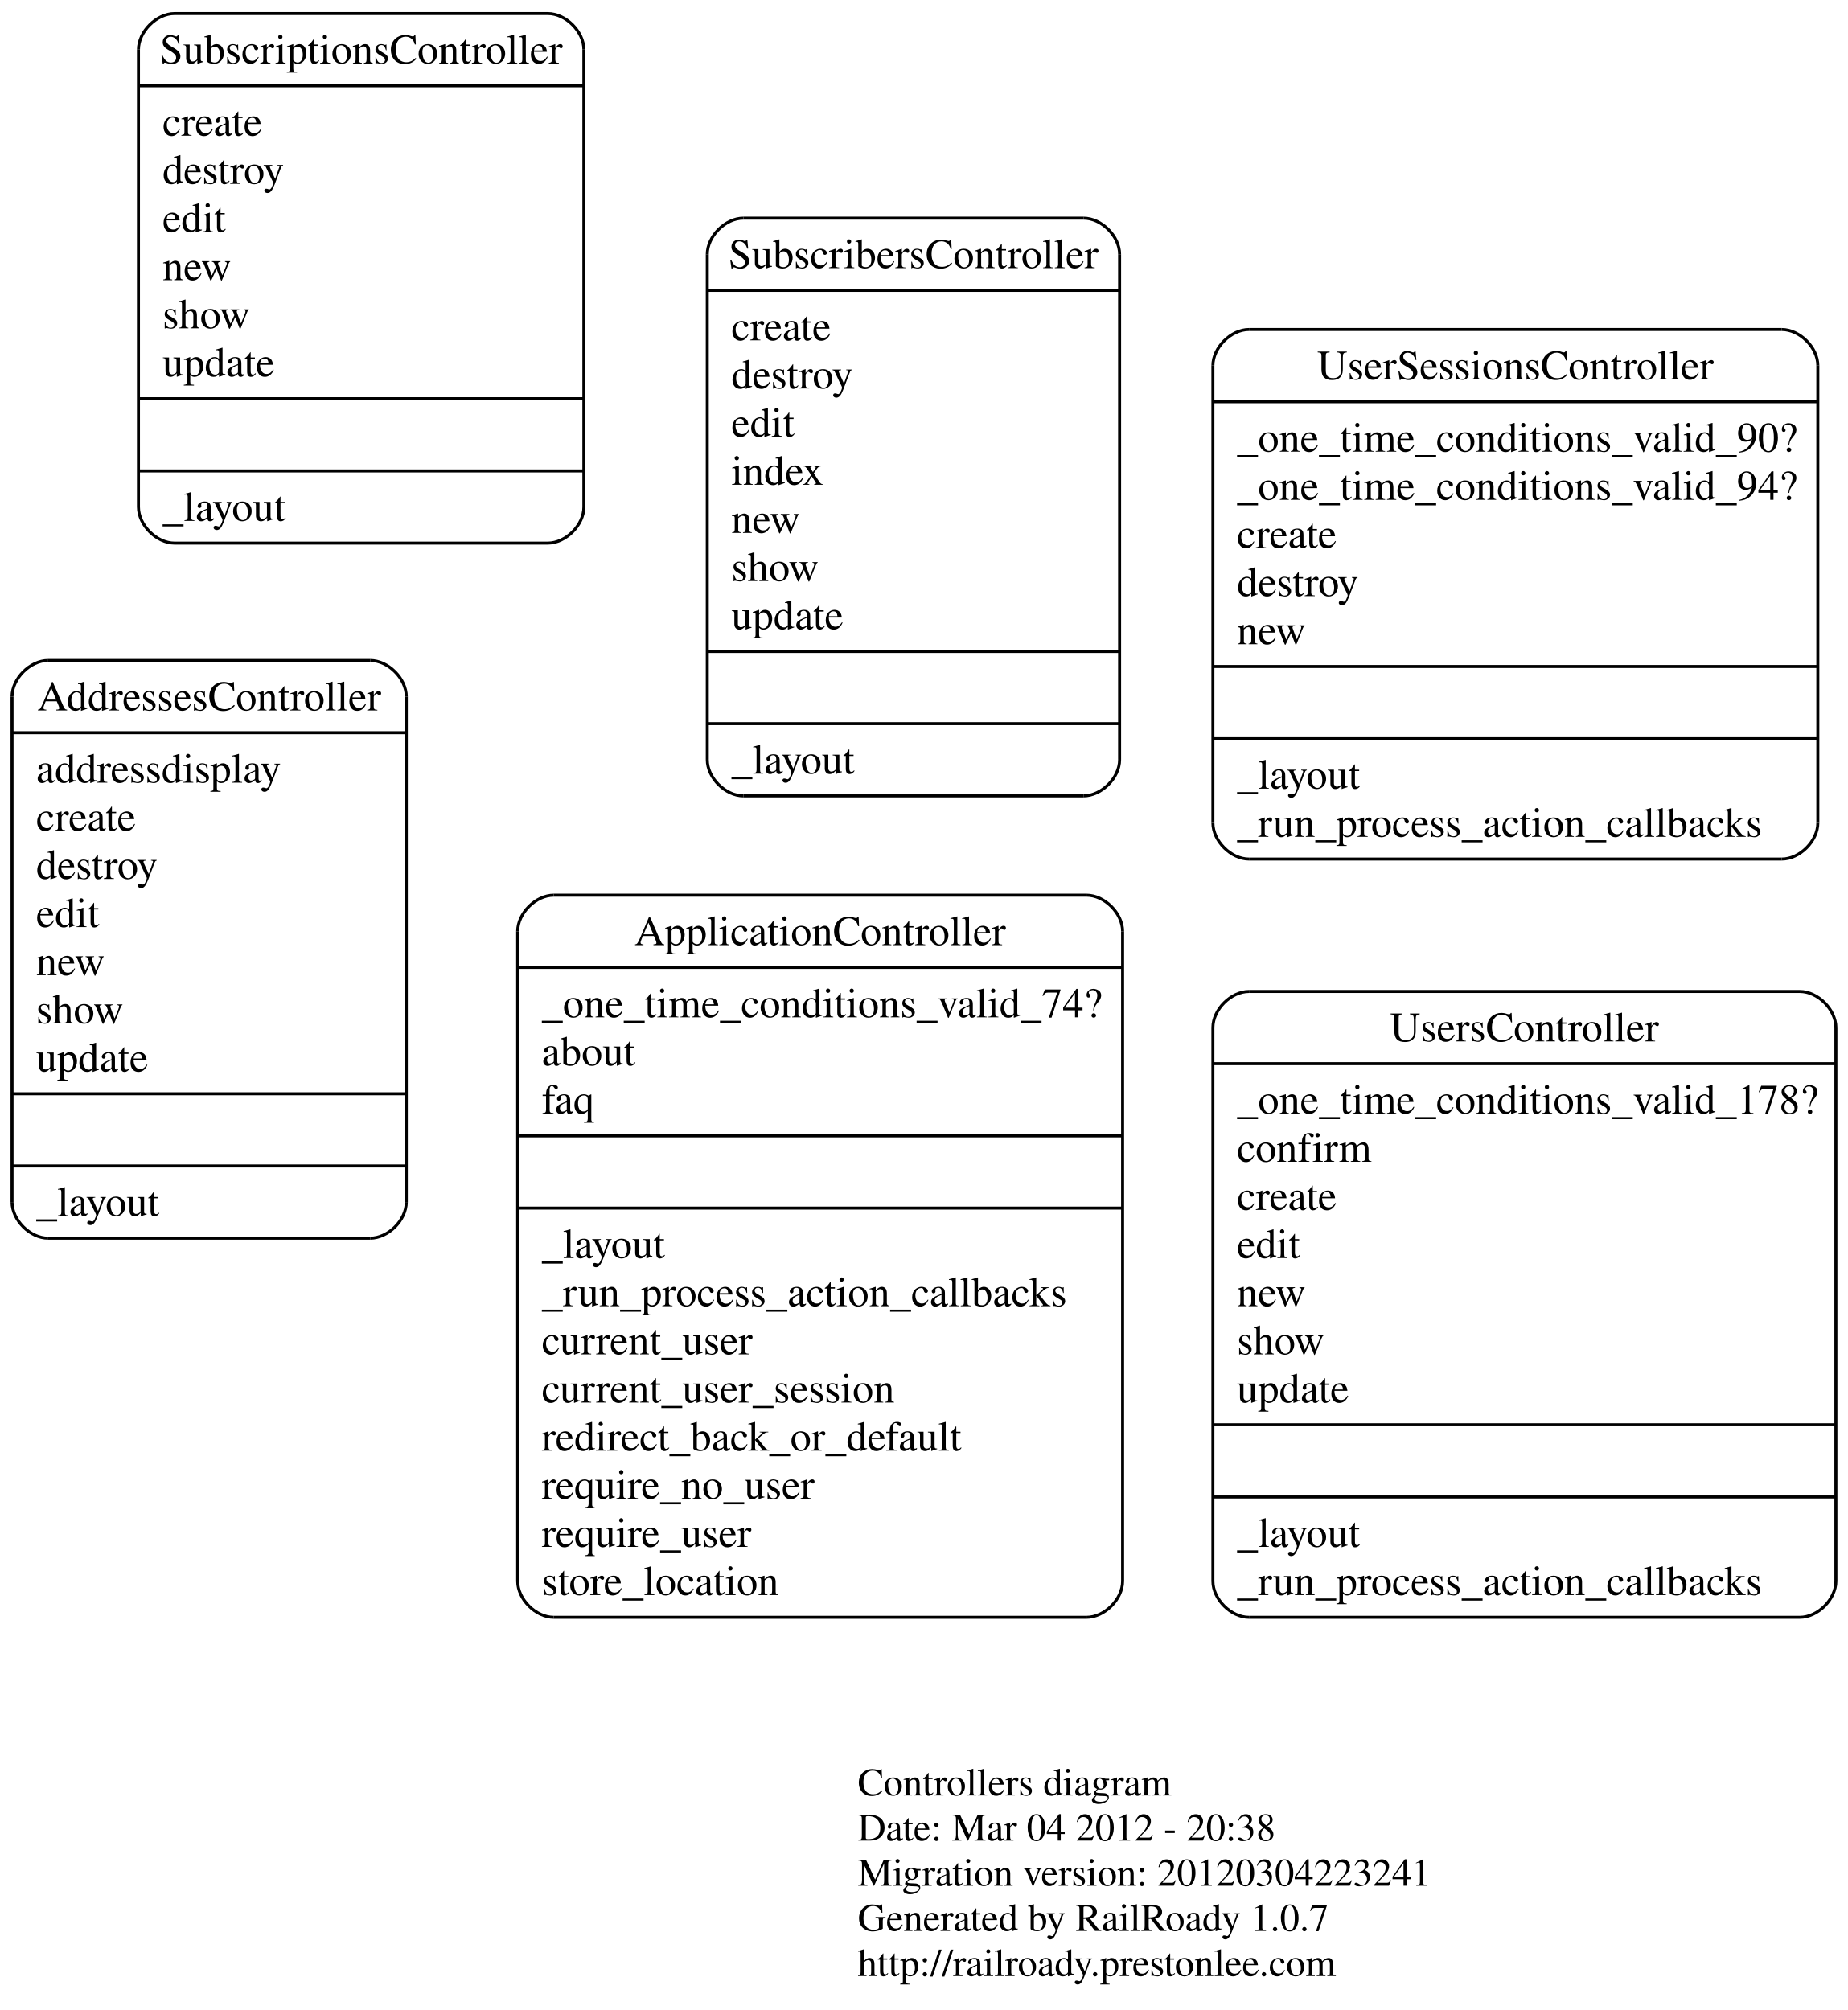
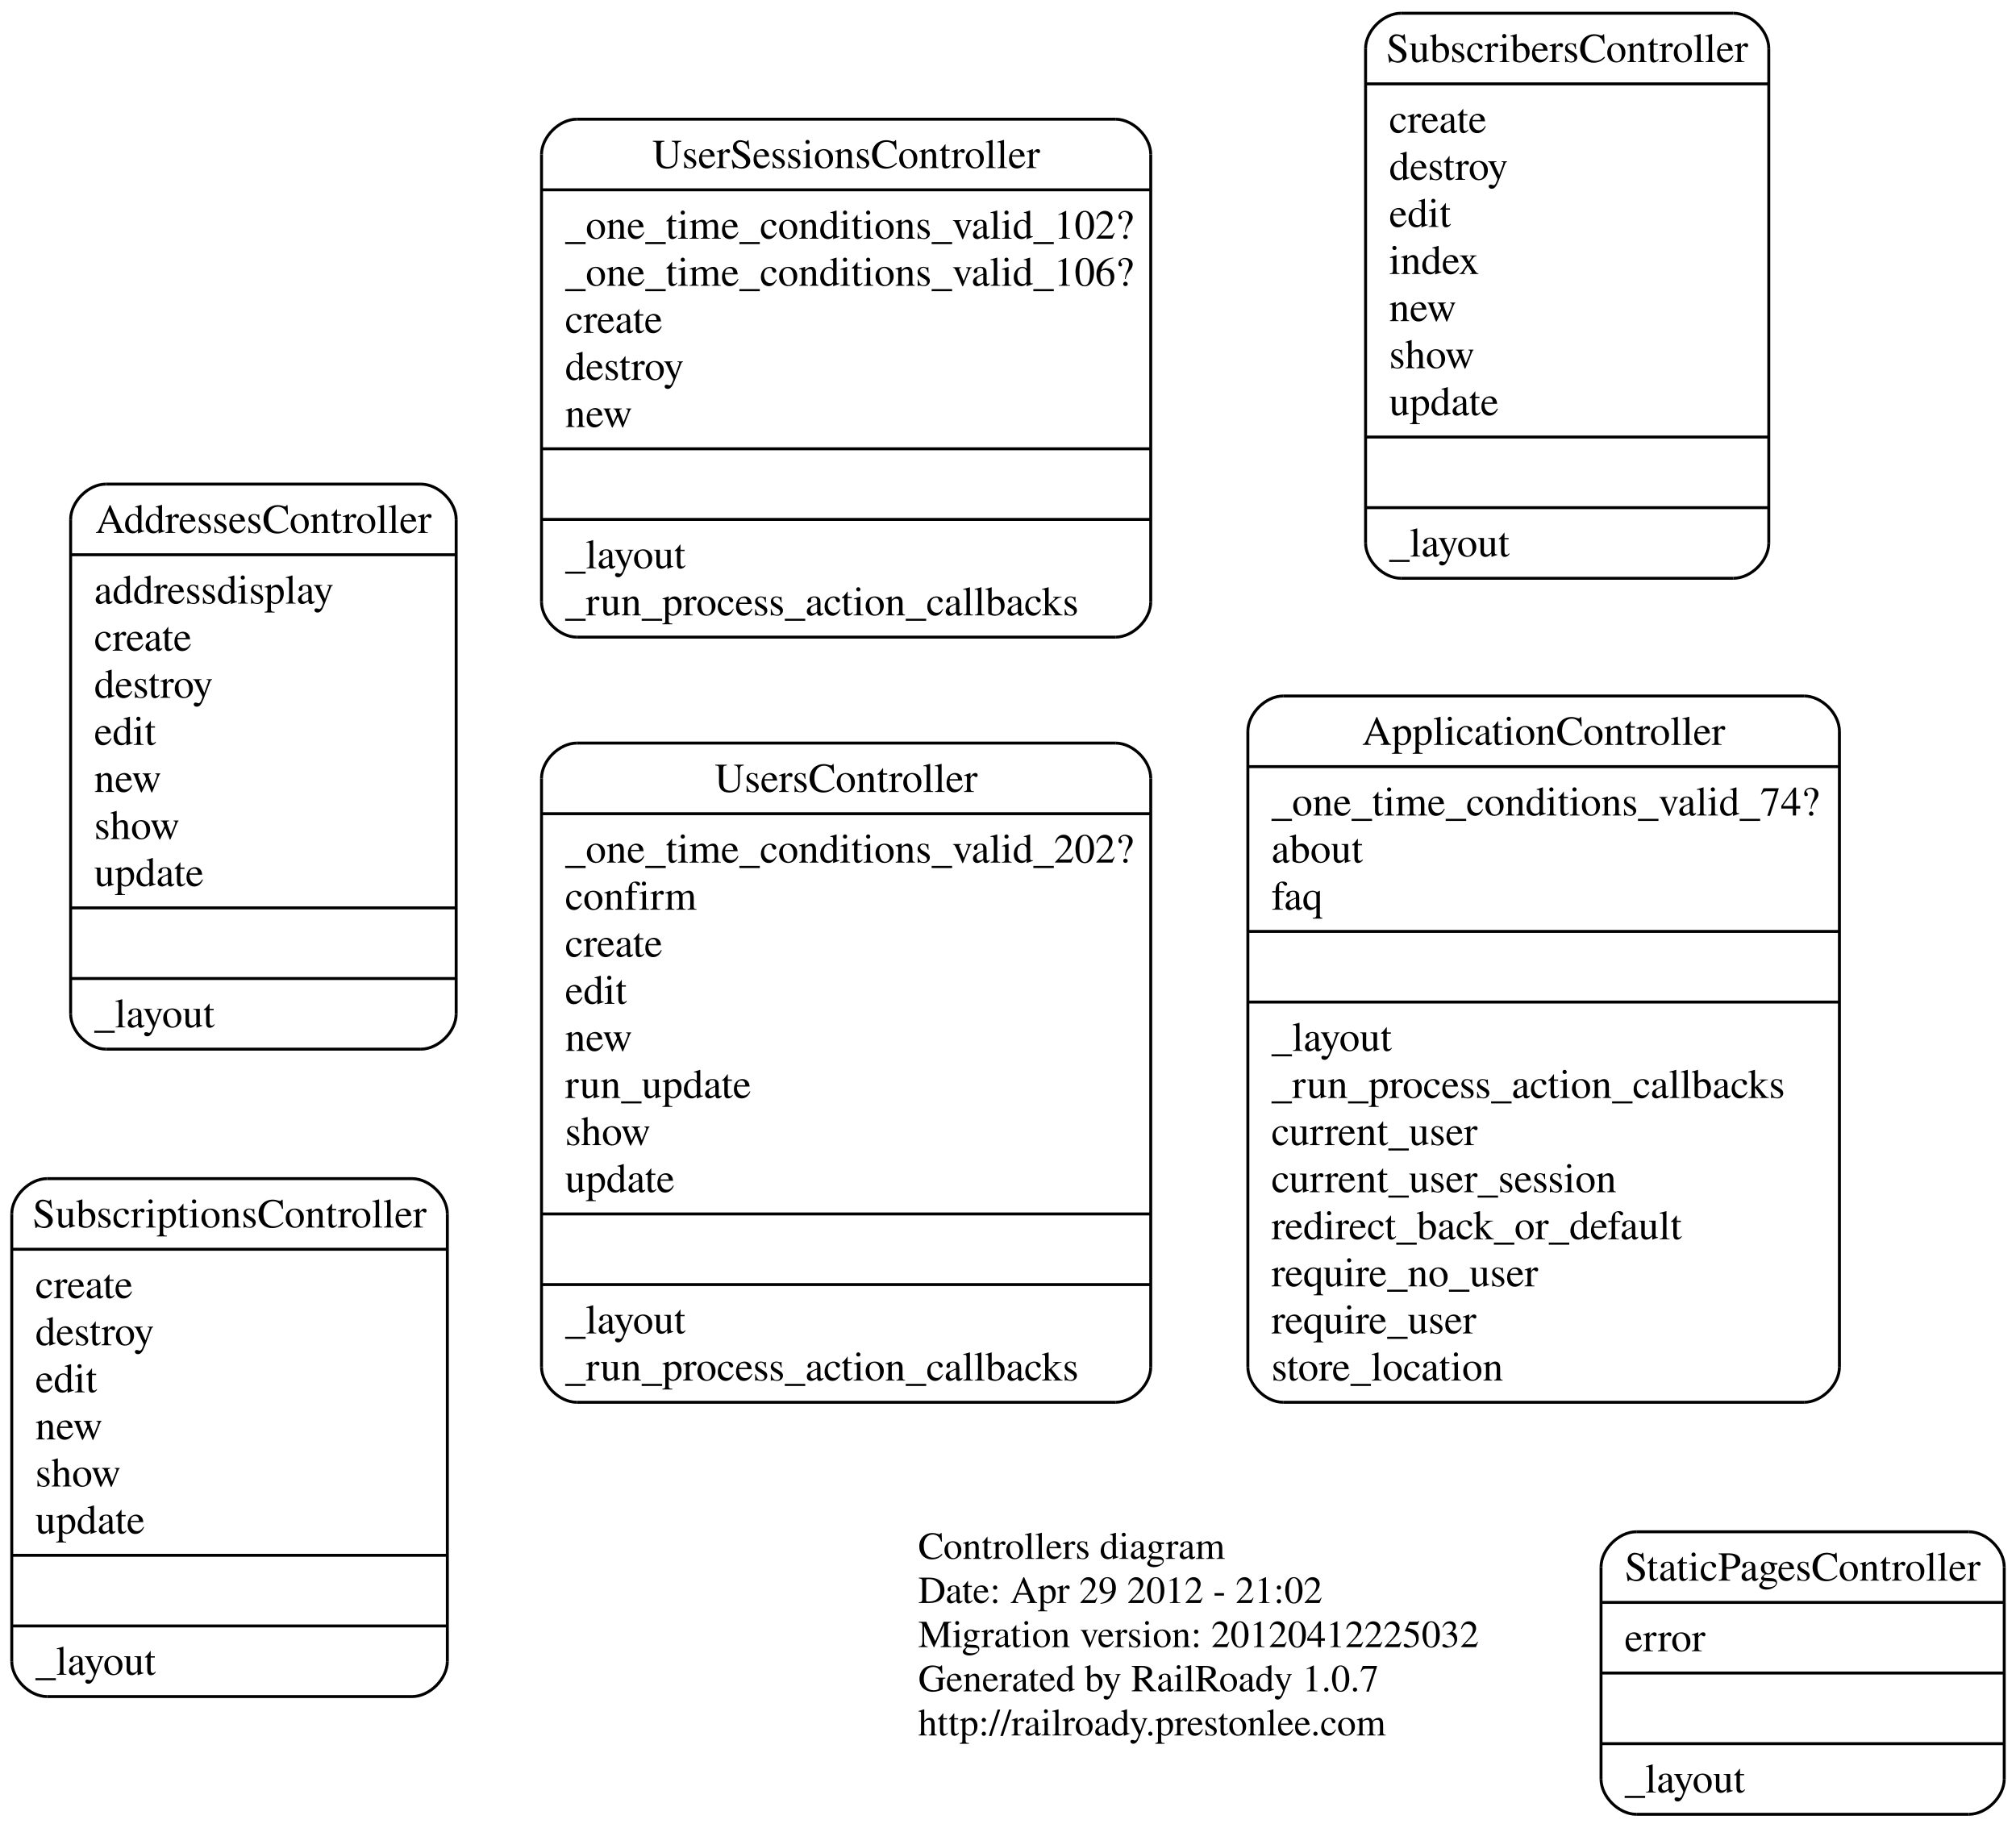
- <svg xmlns="http://www.w3.org/2000/svg" width="614pt" height="668pt" viewBox="0.00 0.00 614.00 668.00">
-   <g id="graph1" class="graph" transform="scale(1 1) rotate(0) translate(4 664)">
-     <polygon fill="white" stroke="white" points="-4,5 -4,-664 611,-664 611,5 -4,5" />
+ <svg xmlns="http://www.w3.org/2000/svg" width="685pt" height="621pt" viewBox="0.00 0.00 685.00 621.00">
+   <g id="graph1" class="graph" transform="scale(1 1) rotate(0) translate(4 617)">
+     <polygon fill="white" stroke="white" points="-4,5 -4,-617 682,-617 682,5 -4,5" />
    <g id="node1" class="node">
-       <text text-anchor="start" x="281" y="-67.3" font-family="Times,serif" font-size="13.00">Controllers diagram</text>
-       <text text-anchor="start" x="281" y="-52.3" font-family="Times,serif" font-size="13.00">Date: Mar 04 2012 - 20:38</text>
-       <text text-anchor="start" x="281" y="-37.3" font-family="Times,serif" font-size="13.00">Migration version: 20120304223241</text>
-       <text text-anchor="start" x="281" y="-22.3" font-family="Times,serif" font-size="13.00">Generated by RailRoady 1.0.7</text>
-       <text text-anchor="start" x="281" y="-7.3" font-family="Times,serif" font-size="13.00">http://railroady.prestonlee.com</text>
+       <text text-anchor="start" x="308" y="-87.3" font-family="Times,serif" font-size="13.00">Controllers diagram</text>
+       <text text-anchor="start" x="308" y="-72.3" font-family="Times,serif" font-size="13.00">Date: Apr 29 2012 - 21:02</text>
+       <text text-anchor="start" x="308" y="-57.3" font-family="Times,serif" font-size="13.00">Migration version: 20120412225032</text>
+       <text text-anchor="start" x="308" y="-42.3" font-family="Times,serif" font-size="13.00">Generated by RailRoady 1.0.7</text>
+       <text text-anchor="start" x="308" y="-27.3" font-family="Times,serif" font-size="13.00">http://railroady.prestonlee.com</text>
    </g>
    <g id="node2" class="node">
-       <polyline fill="none" stroke="black" points="12,-252.5 119,-252.5 " />
-       <path fill="none" stroke="black" d="M119,-252.5C125,-252.5 131,-258.5 131,-264.5" />
-       <polyline fill="none" stroke="black" points="131,-264.5 131,-432.5 " />
-       <path fill="none" stroke="black" d="M131,-432.5C131,-438.5 125,-444.5 119,-444.5" />
-       <polyline fill="none" stroke="black" points="119,-444.5 12,-444.5 " />
-       <path fill="none" stroke="black" d="M12,-444.5C6,-444.5 0,-438.5 0,-432.5" />
-       <polyline fill="none" stroke="black" points="0,-432.5 0,-264.5 " />
-       <path fill="none" stroke="black" d="M0,-264.5C0,-258.5 6,-252.5 12,-252.5" />
-       <text text-anchor="middle" x="65.5" y="-427.9" font-family="Times,serif" font-size="14.00">AddressesController</text>
-       <polyline fill="none" stroke="black" points="0,-420.5 131,-420.5 " />
-       <text text-anchor="start" x="8" y="-403.9" font-family="Times,serif" font-size="14.00">addressdisplay</text>
-       <text text-anchor="start" x="8" y="-387.9" font-family="Times,serif" font-size="14.00">create</text>
-       <text text-anchor="start" x="8" y="-371.9" font-family="Times,serif" font-size="14.00">destroy</text>
-       <text text-anchor="start" x="8" y="-355.9" font-family="Times,serif" font-size="14.00">edit</text>
-       <text text-anchor="start" x="8" y="-339.9" font-family="Times,serif" font-size="14.00">new</text>
-       <text text-anchor="start" x="8" y="-323.9" font-family="Times,serif" font-size="14.00">show</text>
-       <text text-anchor="start" x="8" y="-307.9" font-family="Times,serif" font-size="14.00">update</text>
-       <polyline fill="none" stroke="black" points="0,-300.5 131,-300.5 " />
-       <polyline fill="none" stroke="black" points="0,-276.5 131,-276.5 " />
-       <text text-anchor="start" x="8" y="-259.9" font-family="Times,serif" font-size="14.00">_layout</text>
+       <polyline fill="none" stroke="black" points="32,-260.5 139,-260.5 " />
+       <path fill="none" stroke="black" d="M139,-260.5C145,-260.5 151,-266.5 151,-272.5" />
+       <polyline fill="none" stroke="black" points="151,-272.5 151,-440.5 " />
+       <path fill="none" stroke="black" d="M151,-440.5C151,-446.5 145,-452.5 139,-452.5" />
+       <polyline fill="none" stroke="black" points="139,-452.5 32,-452.5 " />
+       <path fill="none" stroke="black" d="M32,-452.5C26,-452.5 20,-446.5 20,-440.5" />
+       <polyline fill="none" stroke="black" points="20,-440.5 20,-272.5 " />
+       <path fill="none" stroke="black" d="M20,-272.5C20,-266.5 26,-260.5 32,-260.5" />
+       <text text-anchor="middle" x="85.5" y="-435.9" font-family="Times,serif" font-size="14.00">AddressesController</text>
+       <polyline fill="none" stroke="black" points="20,-428.5 151,-428.5 " />
+       <text text-anchor="start" x="28" y="-411.9" font-family="Times,serif" font-size="14.00">addressdisplay</text>
+       <text text-anchor="start" x="28" y="-395.9" font-family="Times,serif" font-size="14.00">create</text>
+       <text text-anchor="start" x="28" y="-379.9" font-family="Times,serif" font-size="14.00">destroy</text>
+       <text text-anchor="start" x="28" y="-363.9" font-family="Times,serif" font-size="14.00">edit</text>
+       <text text-anchor="start" x="28" y="-347.9" font-family="Times,serif" font-size="14.00">new</text>
+       <text text-anchor="start" x="28" y="-331.9" font-family="Times,serif" font-size="14.00">show</text>
+       <text text-anchor="start" x="28" y="-315.9" font-family="Times,serif" font-size="14.00">update</text>
+       <polyline fill="none" stroke="black" points="20,-308.5 151,-308.5 " />
+       <polyline fill="none" stroke="black" points="20,-284.5 151,-284.5 " />
+       <text text-anchor="start" x="28" y="-267.9" font-family="Times,serif" font-size="14.00">_layout</text>
    </g>
    <g id="node3" class="node">
-       <polyline fill="none" stroke="black" points="180,-126.5 357,-126.5 " />
-       <path fill="none" stroke="black" d="M357,-126.5C363,-126.5 369,-132.5 369,-138.5" />
-       <polyline fill="none" stroke="black" points="369,-138.5 369,-354.5 " />
-       <path fill="none" stroke="black" d="M369,-354.5C369,-360.5 363,-366.5 357,-366.5" />
-       <polyline fill="none" stroke="black" points="357,-366.5 180,-366.5 " />
-       <path fill="none" stroke="black" d="M180,-366.5C174,-366.5 168,-360.5 168,-354.5" />
-       <polyline fill="none" stroke="black" points="168,-354.5 168,-138.5 " />
-       <path fill="none" stroke="black" d="M168,-138.5C168,-132.5 174,-126.5 180,-126.5" />
-       <text text-anchor="middle" x="268.5" y="-349.9" font-family="Times,serif" font-size="14.00">ApplicationController</text>
-       <polyline fill="none" stroke="black" points="168,-342.5 369,-342.5 " />
-       <text text-anchor="start" x="176" y="-325.9" font-family="Times,serif" font-size="14.00">_one_time_conditions_valid_74?</text>
-       <text text-anchor="start" x="176" y="-309.9" font-family="Times,serif" font-size="14.00">about</text>
-       <text text-anchor="start" x="176" y="-293.9" font-family="Times,serif" font-size="14.00">faq</text>
-       <polyline fill="none" stroke="black" points="168,-286.5 369,-286.5 " />
-       <polyline fill="none" stroke="black" points="168,-262.5 369,-262.5 " />
-       <text text-anchor="start" x="176" y="-245.9" font-family="Times,serif" font-size="14.00">_layout</text>
-       <text text-anchor="start" x="176" y="-229.9" font-family="Times,serif" font-size="14.00">_run_process_action_callbacks</text>
-       <text text-anchor="start" x="176" y="-213.9" font-family="Times,serif" font-size="14.00">current_user</text>
-       <text text-anchor="start" x="176" y="-197.9" font-family="Times,serif" font-size="14.00">current_user_session</text>
-       <text text-anchor="start" x="176" y="-181.9" font-family="Times,serif" font-size="14.00">redirect_back_or_default</text>
-       <text text-anchor="start" x="176" y="-165.9" font-family="Times,serif" font-size="14.00">require_no_user</text>
-       <text text-anchor="start" x="176" y="-149.9" font-family="Times,serif" font-size="14.00">require_user</text>
-       <text text-anchor="start" x="176" y="-133.9" font-family="Times,serif" font-size="14.00">store_location</text>
+       <polyline fill="none" stroke="black" points="432,-140.5 609,-140.5 " />
+       <path fill="none" stroke="black" d="M609,-140.5C615,-140.5 621,-146.5 621,-152.5" />
+       <polyline fill="none" stroke="black" points="621,-152.5 621,-368.5 " />
+       <path fill="none" stroke="black" d="M621,-368.5C621,-374.5 615,-380.5 609,-380.5" />
+       <polyline fill="none" stroke="black" points="609,-380.5 432,-380.5 " />
+       <path fill="none" stroke="black" d="M432,-380.5C426,-380.5 420,-374.5 420,-368.5" />
+       <polyline fill="none" stroke="black" points="420,-368.5 420,-152.5 " />
+       <path fill="none" stroke="black" d="M420,-152.5C420,-146.5 426,-140.5 432,-140.5" />
+       <text text-anchor="middle" x="520.5" y="-363.9" font-family="Times,serif" font-size="14.00">ApplicationController</text>
+       <polyline fill="none" stroke="black" points="420,-356.5 621,-356.5 " />
+       <text text-anchor="start" x="428" y="-339.9" font-family="Times,serif" font-size="14.00">_one_time_conditions_valid_74?</text>
+       <text text-anchor="start" x="428" y="-323.9" font-family="Times,serif" font-size="14.00">about</text>
+       <text text-anchor="start" x="428" y="-307.9" font-family="Times,serif" font-size="14.00">faq</text>
+       <polyline fill="none" stroke="black" points="420,-300.5 621,-300.5 " />
+       <polyline fill="none" stroke="black" points="420,-276.5 621,-276.5 " />
+       <text text-anchor="start" x="428" y="-259.9" font-family="Times,serif" font-size="14.00">_layout</text>
+       <text text-anchor="start" x="428" y="-243.9" font-family="Times,serif" font-size="14.00">_run_process_action_callbacks</text>
+       <text text-anchor="start" x="428" y="-227.9" font-family="Times,serif" font-size="14.00">current_user</text>
+       <text text-anchor="start" x="428" y="-211.9" font-family="Times,serif" font-size="14.00">current_user_session</text>
+       <text text-anchor="start" x="428" y="-195.9" font-family="Times,serif" font-size="14.00">redirect_back_or_default</text>
+       <text text-anchor="start" x="428" y="-179.9" font-family="Times,serif" font-size="14.00">require_no_user</text>
+       <text text-anchor="start" x="428" y="-163.9" font-family="Times,serif" font-size="14.00">require_user</text>
+       <text text-anchor="start" x="428" y="-147.9" font-family="Times,serif" font-size="14.00">store_location</text>
    </g>
    <g id="node4" class="node">
-       <polyline fill="none" stroke="black" points="243,-399.5 356,-399.5 " />
-       <path fill="none" stroke="black" d="M356,-399.5C362,-399.5 368,-405.5 368,-411.5" />
-       <polyline fill="none" stroke="black" points="368,-411.5 368,-579.5 " />
-       <path fill="none" stroke="black" d="M368,-579.5C368,-585.5 362,-591.5 356,-591.5" />
-       <polyline fill="none" stroke="black" points="356,-591.5 243,-591.5 " />
-       <path fill="none" stroke="black" d="M243,-591.5C237,-591.5 231,-585.5 231,-579.5" />
-       <polyline fill="none" stroke="black" points="231,-579.5 231,-411.5 " />
-       <path fill="none" stroke="black" d="M231,-411.5C231,-405.5 237,-399.5 243,-399.5" />
-       <text text-anchor="middle" x="299.5" y="-574.9" font-family="Times,serif" font-size="14.00">SubscribersController</text>
-       <polyline fill="none" stroke="black" points="231,-567.5 368,-567.5 " />
-       <text text-anchor="start" x="239" y="-550.9" font-family="Times,serif" font-size="14.00">create</text>
-       <text text-anchor="start" x="239" y="-534.9" font-family="Times,serif" font-size="14.00">destroy</text>
-       <text text-anchor="start" x="239" y="-518.9" font-family="Times,serif" font-size="14.00">edit</text>
-       <text text-anchor="start" x="239" y="-502.9" font-family="Times,serif" font-size="14.00">index</text>
-       <text text-anchor="start" x="239" y="-486.9" font-family="Times,serif" font-size="14.00">new</text>
-       <text text-anchor="start" x="239" y="-470.9" font-family="Times,serif" font-size="14.00">show</text>
-       <text text-anchor="start" x="239" y="-454.9" font-family="Times,serif" font-size="14.00">update</text>
-       <polyline fill="none" stroke="black" points="231,-447.5 368,-447.5 " />
-       <polyline fill="none" stroke="black" points="231,-423.5 368,-423.5 " />
-       <text text-anchor="start" x="239" y="-406.9" font-family="Times,serif" font-size="14.00">_layout</text>
+       <polyline fill="none" stroke="black" points="552,-0.5 665,-0.5 " />
+       <path fill="none" stroke="black" d="M665,-0.5C671,-0.5 677,-6.5 677,-12.5" />
+       <polyline fill="none" stroke="black" points="677,-12.5 677,-84.5 " />
+       <path fill="none" stroke="black" d="M677,-84.5C677,-90.5 671,-96.5 665,-96.5" />
+       <polyline fill="none" stroke="black" points="665,-96.5 552,-96.5 " />
+       <path fill="none" stroke="black" d="M552,-96.5C546,-96.5 540,-90.5 540,-84.5" />
+       <polyline fill="none" stroke="black" points="540,-84.5 540,-12.5 " />
+       <path fill="none" stroke="black" d="M540,-12.5C540,-6.5 546,-0.5 552,-0.5" />
+       <text text-anchor="middle" x="608.5" y="-79.9" font-family="Times,serif" font-size="14.00">StaticPagesController</text>
+       <polyline fill="none" stroke="black" points="540,-72.5 677,-72.5 " />
+       <text text-anchor="start" x="548" y="-55.9" font-family="Times,serif" font-size="14.00">error</text>
+       <polyline fill="none" stroke="black" points="540,-48.5 677,-48.5 " />
+       <polyline fill="none" stroke="black" points="540,-24.5 677,-24.5 " />
+       <text text-anchor="start" x="548" y="-7.9" font-family="Times,serif" font-size="14.00">_layout</text>
    </g>
    <g id="node5" class="node">
-       <polyline fill="none" stroke="black" points="54,-483.5 178,-483.5 " />
-       <path fill="none" stroke="black" d="M178,-483.5C184,-483.5 190,-489.5 190,-495.5" />
-       <polyline fill="none" stroke="black" points="190,-495.5 190,-647.5 " />
-       <path fill="none" stroke="black" d="M190,-647.5C190,-653.5 184,-659.5 178,-659.5" />
-       <polyline fill="none" stroke="black" points="178,-659.5 54,-659.5 " />
-       <path fill="none" stroke="black" d="M54,-659.5C48,-659.5 42,-653.5 42,-647.5" />
-       <polyline fill="none" stroke="black" points="42,-647.5 42,-495.5 " />
-       <path fill="none" stroke="black" d="M42,-495.5C42,-489.5 48,-483.5 54,-483.5" />
-       <text text-anchor="middle" x="116" y="-642.9" font-family="Times,serif" font-size="14.00">SubscriptionsController</text>
-       <polyline fill="none" stroke="black" points="42,-635.5 190,-635.5 " />
-       <text text-anchor="start" x="50" y="-618.9" font-family="Times,serif" font-size="14.00">create</text>
-       <text text-anchor="start" x="50" y="-602.9" font-family="Times,serif" font-size="14.00">destroy</text>
-       <text text-anchor="start" x="50" y="-586.9" font-family="Times,serif" font-size="14.00">edit</text>
-       <text text-anchor="start" x="50" y="-570.9" font-family="Times,serif" font-size="14.00">new</text>
-       <text text-anchor="start" x="50" y="-554.9" font-family="Times,serif" font-size="14.00">show</text>
-       <text text-anchor="start" x="50" y="-538.9" font-family="Times,serif" font-size="14.00">update</text>
-       <polyline fill="none" stroke="black" points="42,-531.5 190,-531.5 " />
-       <polyline fill="none" stroke="black" points="42,-507.5 190,-507.5 " />
-       <text text-anchor="start" x="50" y="-490.9" font-family="Times,serif" font-size="14.00">_layout</text>
+       <polyline fill="none" stroke="black" points="472,-420.5 585,-420.5 " />
+       <path fill="none" stroke="black" d="M585,-420.5C591,-420.5 597,-426.5 597,-432.5" />
+       <polyline fill="none" stroke="black" points="597,-432.5 597,-600.5 " />
+       <path fill="none" stroke="black" d="M597,-600.5C597,-606.5 591,-612.5 585,-612.5" />
+       <polyline fill="none" stroke="black" points="585,-612.5 472,-612.5 " />
+       <path fill="none" stroke="black" d="M472,-612.5C466,-612.5 460,-606.5 460,-600.5" />
+       <polyline fill="none" stroke="black" points="460,-600.5 460,-432.5 " />
+       <path fill="none" stroke="black" d="M460,-432.5C460,-426.5 466,-420.5 472,-420.5" />
+       <text text-anchor="middle" x="528.5" y="-595.9" font-family="Times,serif" font-size="14.00">SubscribersController</text>
+       <polyline fill="none" stroke="black" points="460,-588.5 597,-588.5 " />
+       <text text-anchor="start" x="468" y="-571.9" font-family="Times,serif" font-size="14.00">create</text>
+       <text text-anchor="start" x="468" y="-555.9" font-family="Times,serif" font-size="14.00">destroy</text>
+       <text text-anchor="start" x="468" y="-539.9" font-family="Times,serif" font-size="14.00">edit</text>
+       <text text-anchor="start" x="468" y="-523.9" font-family="Times,serif" font-size="14.00">index</text>
+       <text text-anchor="start" x="468" y="-507.9" font-family="Times,serif" font-size="14.00">new</text>
+       <text text-anchor="start" x="468" y="-491.9" font-family="Times,serif" font-size="14.00">show</text>
+       <text text-anchor="start" x="468" y="-475.9" font-family="Times,serif" font-size="14.00">update</text>
+       <polyline fill="none" stroke="black" points="460,-468.5 597,-468.5 " />
+       <polyline fill="none" stroke="black" points="460,-444.5 597,-444.5 " />
+       <text text-anchor="start" x="468" y="-427.9" font-family="Times,serif" font-size="14.00">_layout</text>
    </g>
    <g id="node6" class="node">
-       <polyline fill="none" stroke="black" points="411,-378.5 588,-378.5 " />
-       <path fill="none" stroke="black" d="M588,-378.5C594,-378.5 600,-384.5 600,-390.5" />
-       <polyline fill="none" stroke="black" points="600,-390.5 600,-542.5 " />
-       <path fill="none" stroke="black" d="M600,-542.5C600,-548.5 594,-554.5 588,-554.5" />
-       <polyline fill="none" stroke="black" points="588,-554.5 411,-554.5 " />
-       <path fill="none" stroke="black" d="M411,-554.5C405,-554.5 399,-548.5 399,-542.5" />
-       <polyline fill="none" stroke="black" points="399,-542.5 399,-390.5 " />
-       <path fill="none" stroke="black" d="M399,-390.5C399,-384.5 405,-378.5 411,-378.5" />
-       <text text-anchor="middle" x="499.5" y="-537.9" font-family="Times,serif" font-size="14.00">UserSessionsController</text>
-       <polyline fill="none" stroke="black" points="399,-530.5 600,-530.5 " />
-       <text text-anchor="start" x="407" y="-513.9" font-family="Times,serif" font-size="14.00">_one_time_conditions_valid_90?</text>
-       <text text-anchor="start" x="407" y="-497.9" font-family="Times,serif" font-size="14.00">_one_time_conditions_valid_94?</text>
-       <text text-anchor="start" x="407" y="-481.9" font-family="Times,serif" font-size="14.00">create</text>
-       <text text-anchor="start" x="407" y="-465.9" font-family="Times,serif" font-size="14.00">destroy</text>
-       <text text-anchor="start" x="407" y="-449.9" font-family="Times,serif" font-size="14.00">new</text>
-       <polyline fill="none" stroke="black" points="399,-442.5 600,-442.5 " />
-       <polyline fill="none" stroke="black" points="399,-418.5 600,-418.5 " />
-       <text text-anchor="start" x="407" y="-401.9" font-family="Times,serif" font-size="14.00">_layout</text>
-       <text text-anchor="start" x="407" y="-385.9" font-family="Times,serif" font-size="14.00">_run_process_action_callbacks</text>
+       <polyline fill="none" stroke="black" points="12,-40.5 136,-40.5 " />
+       <path fill="none" stroke="black" d="M136,-40.5C142,-40.5 148,-46.5 148,-52.5" />
+       <polyline fill="none" stroke="black" points="148,-52.5 148,-204.5 " />
+       <path fill="none" stroke="black" d="M148,-204.5C148,-210.5 142,-216.5 136,-216.5" />
+       <polyline fill="none" stroke="black" points="136,-216.5 12,-216.5 " />
+       <path fill="none" stroke="black" d="M12,-216.5C6,-216.5 0,-210.5 0,-204.5" />
+       <polyline fill="none" stroke="black" points="0,-204.5 0,-52.5 " />
+       <path fill="none" stroke="black" d="M0,-52.5C0,-46.5 6,-40.5 12,-40.5" />
+       <text text-anchor="middle" x="74" y="-199.9" font-family="Times,serif" font-size="14.00">SubscriptionsController</text>
+       <polyline fill="none" stroke="black" points="0,-192.5 148,-192.5 " />
+       <text text-anchor="start" x="8" y="-175.9" font-family="Times,serif" font-size="14.00">create</text>
+       <text text-anchor="start" x="8" y="-159.9" font-family="Times,serif" font-size="14.00">destroy</text>
+       <text text-anchor="start" x="8" y="-143.9" font-family="Times,serif" font-size="14.00">edit</text>
+       <text text-anchor="start" x="8" y="-127.9" font-family="Times,serif" font-size="14.00">new</text>
+       <text text-anchor="start" x="8" y="-111.9" font-family="Times,serif" font-size="14.00">show</text>
+       <text text-anchor="start" x="8" y="-95.9" font-family="Times,serif" font-size="14.00">update</text>
+       <polyline fill="none" stroke="black" points="0,-88.5 148,-88.5 " />
+       <polyline fill="none" stroke="black" points="0,-64.5 148,-64.5 " />
+       <text text-anchor="start" x="8" y="-47.9" font-family="Times,serif" font-size="14.00">_layout</text>
    </g>
    <g id="node7" class="node">
-       <polyline fill="none" stroke="black" points="411,-126.5 594,-126.5 " />
-       <path fill="none" stroke="black" d="M594,-126.5C600,-126.5 606,-132.5 606,-138.5" />
-       <polyline fill="none" stroke="black" points="606,-138.5 606,-322.5 " />
-       <path fill="none" stroke="black" d="M606,-322.5C606,-328.5 600,-334.5 594,-334.5" />
-       <polyline fill="none" stroke="black" points="594,-334.5 411,-334.5 " />
-       <path fill="none" stroke="black" d="M411,-334.5C405,-334.5 399,-328.5 399,-322.5" />
-       <polyline fill="none" stroke="black" points="399,-322.5 399,-138.5 " />
-       <path fill="none" stroke="black" d="M399,-138.5C399,-132.5 405,-126.5 411,-126.5" />
-       <text text-anchor="middle" x="502.5" y="-317.9" font-family="Times,serif" font-size="14.00">UsersController</text>
-       <polyline fill="none" stroke="black" points="399,-310.5 606,-310.5 " />
-       <text text-anchor="start" x="407" y="-293.9" font-family="Times,serif" font-size="14.00">_one_time_conditions_valid_178?</text>
-       <text text-anchor="start" x="407" y="-277.9" font-family="Times,serif" font-size="14.00">confirm</text>
-       <text text-anchor="start" x="407" y="-261.9" font-family="Times,serif" font-size="14.00">create</text>
-       <text text-anchor="start" x="407" y="-245.9" font-family="Times,serif" font-size="14.00">edit</text>
-       <text text-anchor="start" x="407" y="-229.9" font-family="Times,serif" font-size="14.00">new</text>
-       <text text-anchor="start" x="407" y="-213.9" font-family="Times,serif" font-size="14.00">show</text>
-       <text text-anchor="start" x="407" y="-197.9" font-family="Times,serif" font-size="14.00">update</text>
-       <polyline fill="none" stroke="black" points="399,-190.5 606,-190.5 " />
-       <polyline fill="none" stroke="black" points="399,-166.5 606,-166.5 " />
-       <text text-anchor="start" x="407" y="-149.9" font-family="Times,serif" font-size="14.00">_layout</text>
-       <text text-anchor="start" x="407" y="-133.9" font-family="Times,serif" font-size="14.00">_run_process_action_callbacks</text>
+       <polyline fill="none" stroke="black" points="192,-400.5 375,-400.5 " />
+       <path fill="none" stroke="black" d="M375,-400.5C381,-400.5 387,-406.5 387,-412.5" />
+       <polyline fill="none" stroke="black" points="387,-412.5 387,-564.5 " />
+       <path fill="none" stroke="black" d="M387,-564.5C387,-570.5 381,-576.5 375,-576.5" />
+       <polyline fill="none" stroke="black" points="375,-576.5 192,-576.5 " />
+       <path fill="none" stroke="black" d="M192,-576.5C186,-576.5 180,-570.5 180,-564.5" />
+       <polyline fill="none" stroke="black" points="180,-564.5 180,-412.5 " />
+       <path fill="none" stroke="black" d="M180,-412.5C180,-406.5 186,-400.5 192,-400.5" />
+       <text text-anchor="middle" x="283.5" y="-559.9" font-family="Times,serif" font-size="14.00">UserSessionsController</text>
+       <polyline fill="none" stroke="black" points="180,-552.5 387,-552.5 " />
+       <text text-anchor="start" x="188" y="-535.9" font-family="Times,serif" font-size="14.00">_one_time_conditions_valid_102?</text>
+       <text text-anchor="start" x="188" y="-519.9" font-family="Times,serif" font-size="14.00">_one_time_conditions_valid_106?</text>
+       <text text-anchor="start" x="188" y="-503.9" font-family="Times,serif" font-size="14.00">create</text>
+       <text text-anchor="start" x="188" y="-487.9" font-family="Times,serif" font-size="14.00">destroy</text>
+       <text text-anchor="start" x="188" y="-471.9" font-family="Times,serif" font-size="14.00">new</text>
+       <polyline fill="none" stroke="black" points="180,-464.5 387,-464.5 " />
+       <polyline fill="none" stroke="black" points="180,-440.5 387,-440.5 " />
+       <text text-anchor="start" x="188" y="-423.9" font-family="Times,serif" font-size="14.00">_layout</text>
+       <text text-anchor="start" x="188" y="-407.9" font-family="Times,serif" font-size="14.00">_run_process_action_callbacks</text>
+     </g>
+     <g id="node8" class="node">
+       <polyline fill="none" stroke="black" points="192,-140.5 375,-140.5 " />
+       <path fill="none" stroke="black" d="M375,-140.5C381,-140.5 387,-146.5 387,-152.5" />
+       <polyline fill="none" stroke="black" points="387,-152.5 387,-352.5 " />
+       <path fill="none" stroke="black" d="M387,-352.5C387,-358.5 381,-364.5 375,-364.5" />
+       <polyline fill="none" stroke="black" points="375,-364.5 192,-364.5 " />
+       <path fill="none" stroke="black" d="M192,-364.5C186,-364.5 180,-358.5 180,-352.5" />
+       <polyline fill="none" stroke="black" points="180,-352.5 180,-152.5 " />
+       <path fill="none" stroke="black" d="M180,-152.5C180,-146.5 186,-140.5 192,-140.5" />
+       <text text-anchor="middle" x="283.5" y="-347.9" font-family="Times,serif" font-size="14.00">UsersController</text>
+       <polyline fill="none" stroke="black" points="180,-340.5 387,-340.5 " />
+       <text text-anchor="start" x="188" y="-323.9" font-family="Times,serif" font-size="14.00">_one_time_conditions_valid_202?</text>
+       <text text-anchor="start" x="188" y="-307.9" font-family="Times,serif" font-size="14.00">confirm</text>
+       <text text-anchor="start" x="188" y="-291.9" font-family="Times,serif" font-size="14.00">create</text>
+       <text text-anchor="start" x="188" y="-275.9" font-family="Times,serif" font-size="14.00">edit</text>
+       <text text-anchor="start" x="188" y="-259.9" font-family="Times,serif" font-size="14.00">new</text>
+       <text text-anchor="start" x="188" y="-243.9" font-family="Times,serif" font-size="14.00">run_update</text>
+       <text text-anchor="start" x="188" y="-227.9" font-family="Times,serif" font-size="14.00">show</text>
+       <text text-anchor="start" x="188" y="-211.9" font-family="Times,serif" font-size="14.00">update</text>
+       <polyline fill="none" stroke="black" points="180,-204.5 387,-204.5 " />
+       <polyline fill="none" stroke="black" points="180,-180.5 387,-180.5 " />
+       <text text-anchor="start" x="188" y="-163.9" font-family="Times,serif" font-size="14.00">_layout</text>
+       <text text-anchor="start" x="188" y="-147.9" font-family="Times,serif" font-size="14.00">_run_process_action_callbacks</text>
    </g>
  </g>
</svg>
